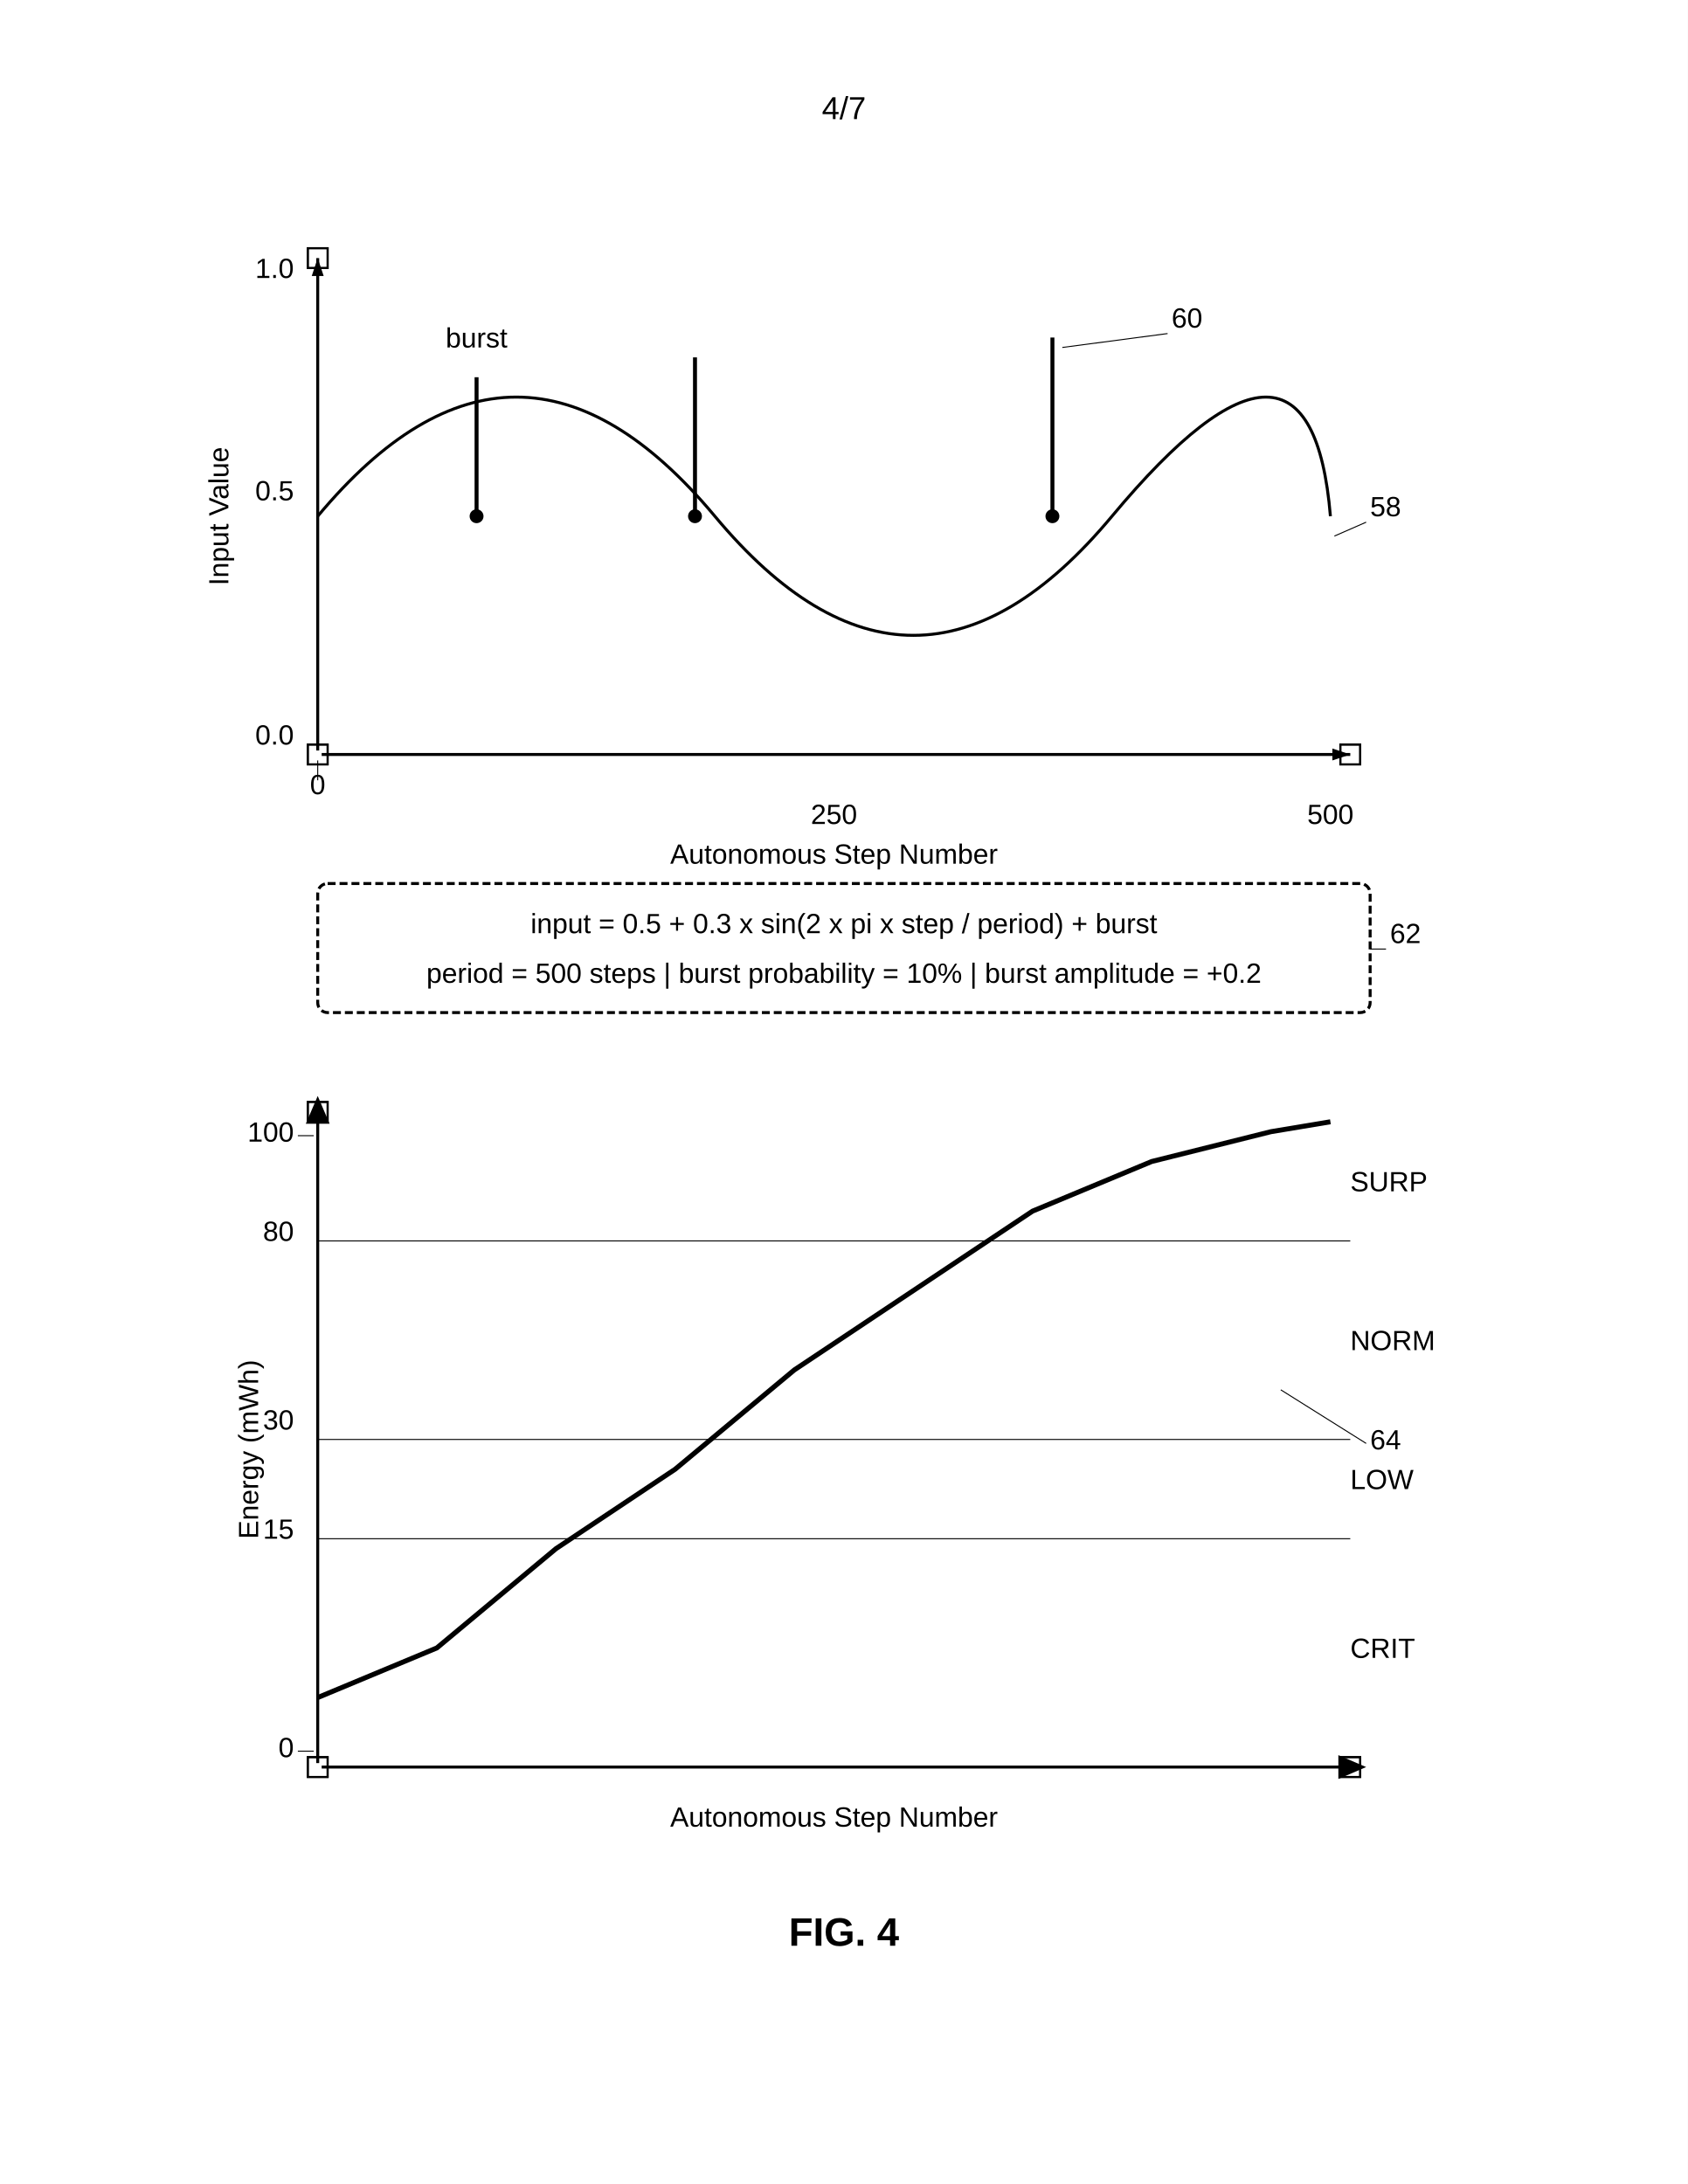
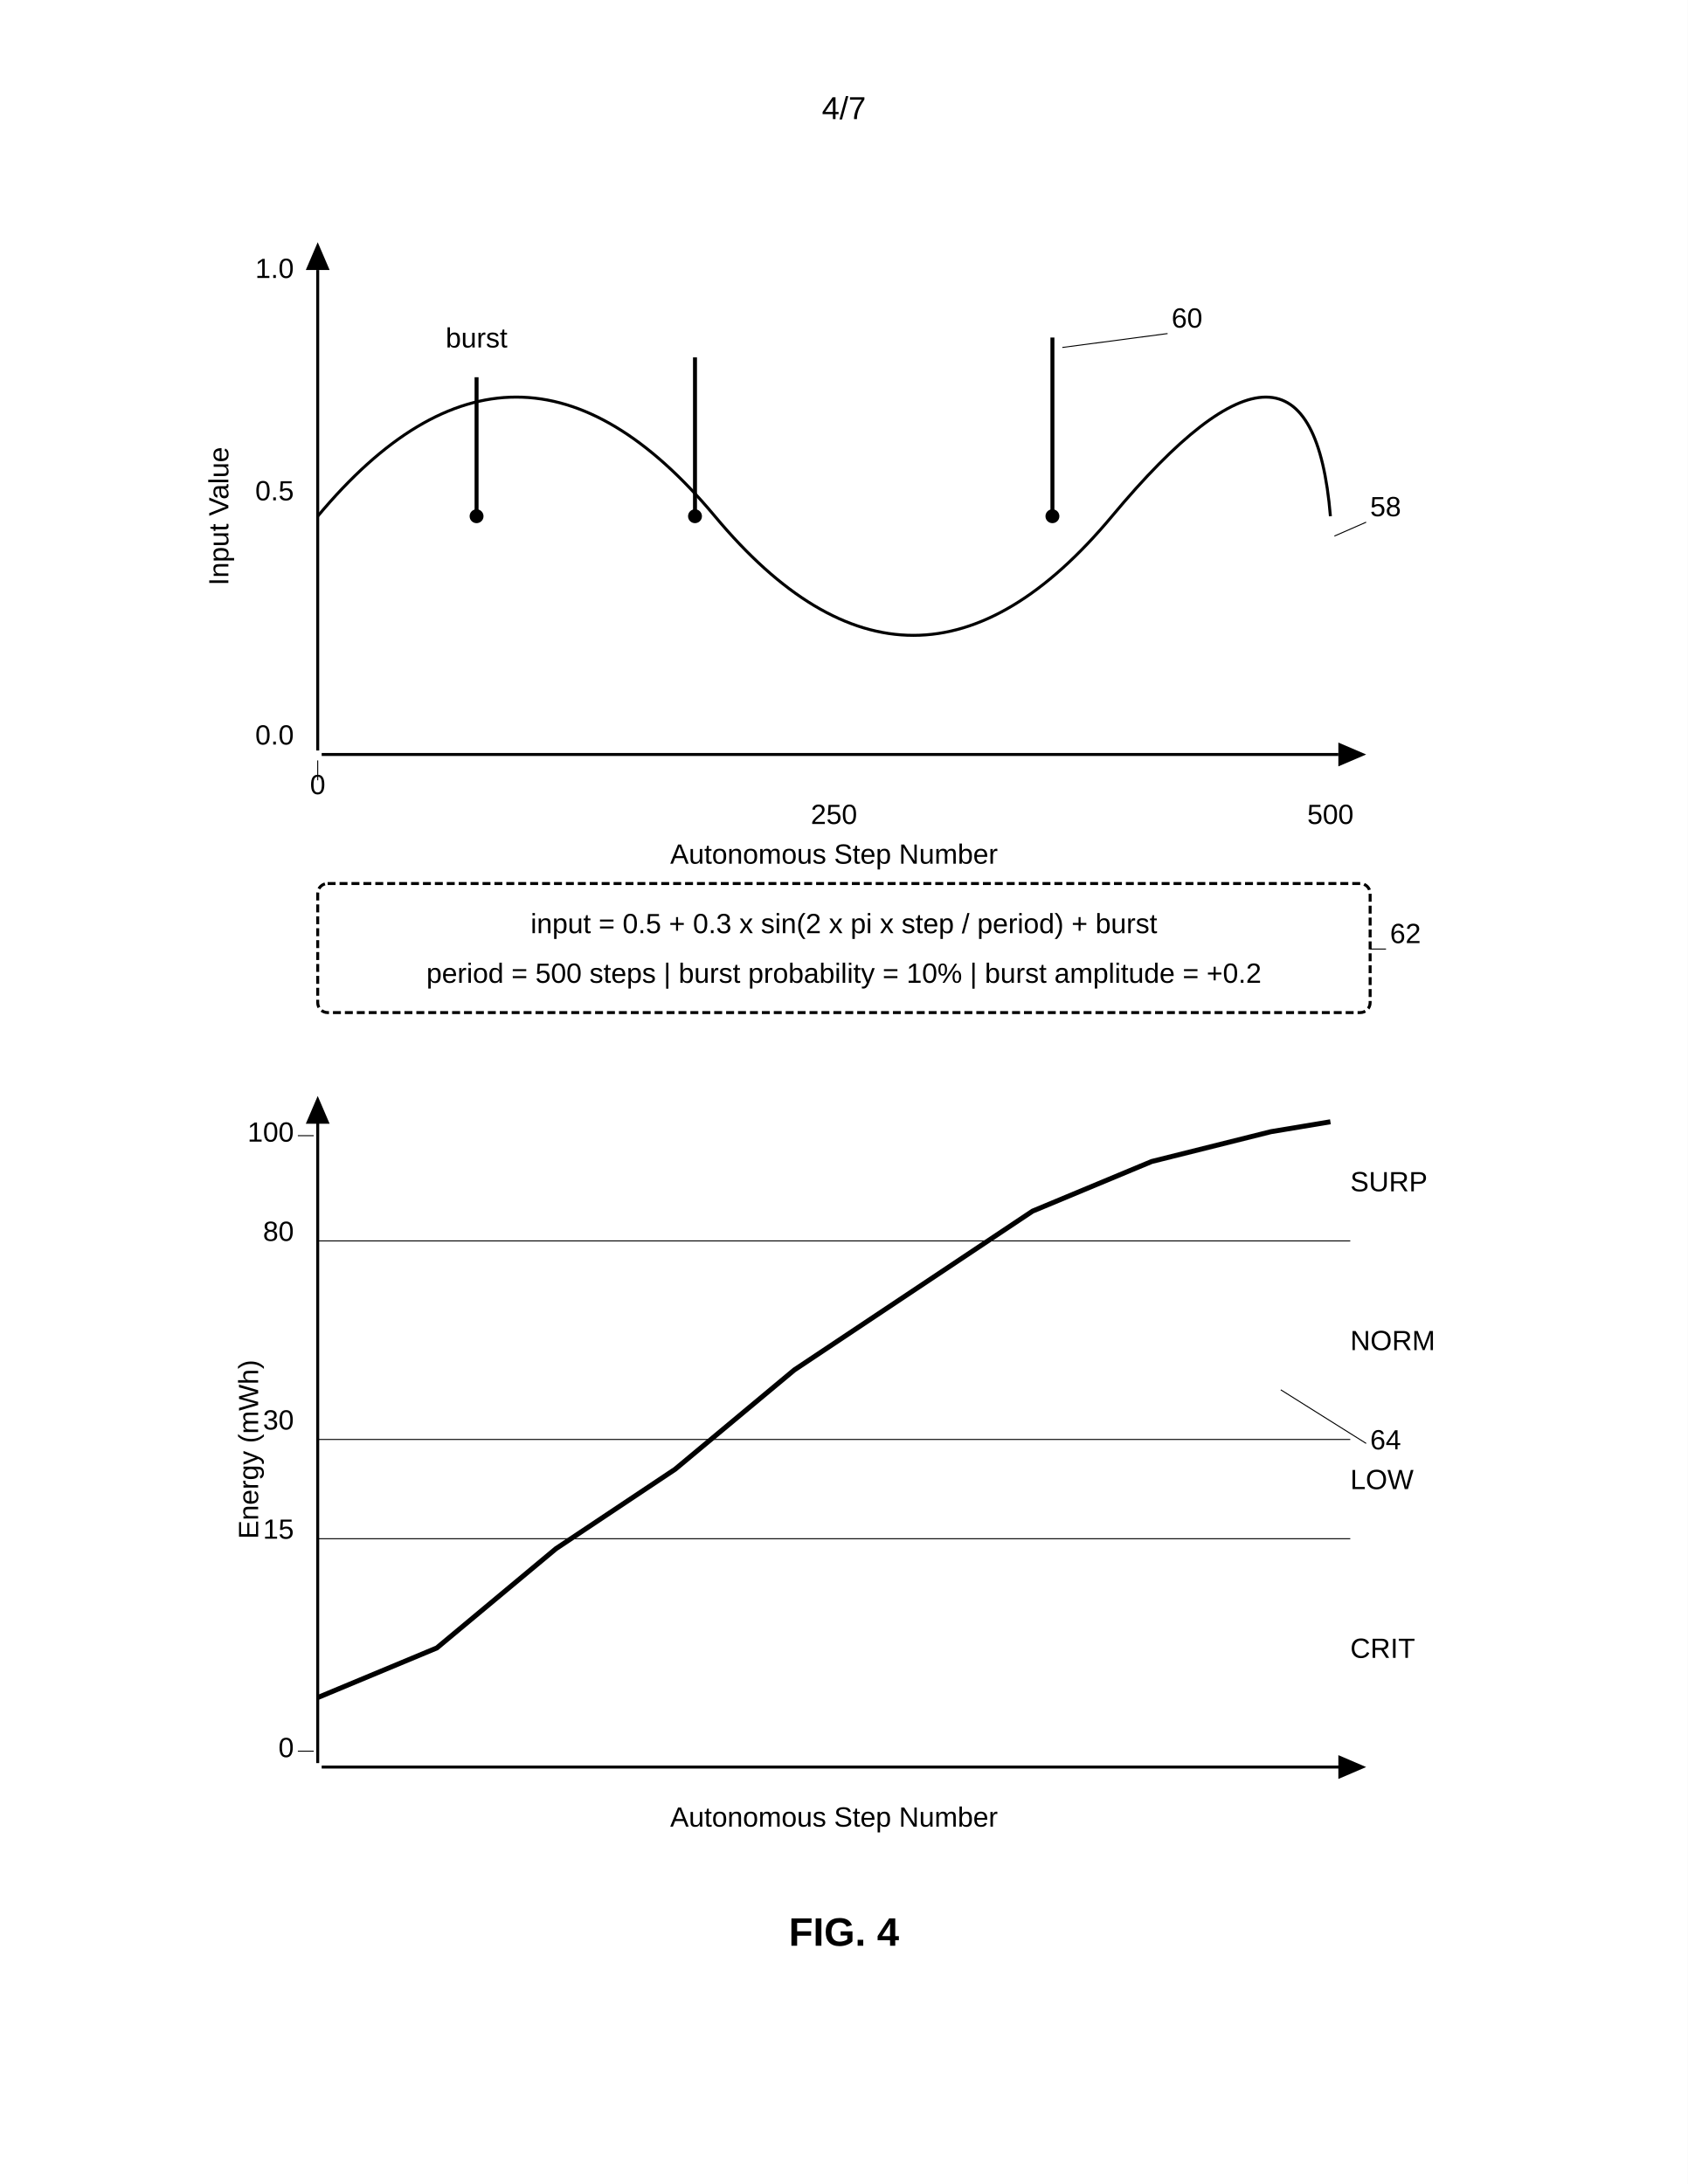
<svg xmlns="http://www.w3.org/2000/svg" width="8.5in" height="11in" viewBox="0 0 850 1100">
  <defs>
    <marker id="ah" markerWidth="6" markerHeight="4" refX="6" refY="2" orient="auto">
      <polygon points="0 0, 6 2, 0 4" fill="black" />
    </marker>
  </defs>
  <rect width="100%" height="100%" fill="white" />
  <text x="425" y="60" font-family="Arial, sans-serif" font-size="16" text-anchor="middle" fill="black">4/7</text>
-   <rect x="155" y="375" width="10" height="10" fill="none" stroke="black" stroke-width="1" />
-   <rect x="155" y="125" width="10" height="10" fill="none" stroke="black" stroke-width="1" />
-   <rect x="675" y="375" width="10" height="10" fill="none" stroke="black" stroke-width="1" />
-   <rect x="155" y="885" width="10" height="10" fill="none" stroke="black" stroke-width="1" />
-   <rect x="155" y="555" width="10" height="10" fill="none" stroke="black" stroke-width="1" />
-   <rect x="675" y="885" width="10" height="10" fill="none" stroke="black" stroke-width="1" />
-   <rect x="155" y="375" width="10" height="10" fill="none" stroke="black" stroke-width="1" />
-   <rect x="155" y="125" width="10" height="10" fill="none" stroke="black" stroke-width="1" />
-   <rect x="675" y="375" width="10" height="10" fill="none" stroke="black" stroke-width="1" />
-   <rect x="155" y="885" width="10" height="10" fill="none" stroke="black" stroke-width="1" />
-   <rect x="155" y="555" width="10" height="10" fill="none" stroke="black" stroke-width="1" />
-   <rect x="675" y="885" width="10" height="10" fill="none" stroke="black" stroke-width="1" />
-   <line x1="160" y1="378" x2="160" y2="130" stroke="black" stroke-width="1.5" marker-end="url(#ah)" />
-   <line x1="162" y1="380" x2="680" y2="380" stroke="black" stroke-width="1.5" marker-end="url(#ah)" />
+   <line x1="160" y1="378" x2="160" y2="136" stroke="black" stroke-width="1.5" />
+   <polygon points="154 136, 160 122, 166 136" fill="black" stroke="none" stroke-width="0" />
+   <line x1="162" y1="380" x2="674" y2="380" stroke="black" stroke-width="1.5" />
+   <polygon points="674 374, 688 380, 674 386" fill="black" stroke="none" stroke-width="0" />
  <text x="148" y="140" font-family="Arial, sans-serif" font-size="14" text-anchor="end" fill="black">1.0</text>
  <text x="148" y="252" font-family="Arial, sans-serif" font-size="14" text-anchor="end" fill="black">0.5</text>
  <text x="148" y="375" font-family="Arial, sans-serif" font-size="14" text-anchor="end" fill="black">0.0</text>
  <text x="115" y="260" font-family="Arial, sans-serif" font-size="14" text-anchor="middle" fill="black" transform="rotate(-90 115 260)">Input Value</text>
  <g class="axis-label">
    <text x="160" y="400" font-family="Arial, sans-serif" font-size="14" text-anchor="middle" fill="black">0</text>
    <line x1="160" y1="393" x2="160" y2="383" stroke="black" stroke-width="0.5" />
    <text x="420" y="415" font-family="Arial, sans-serif" font-size="14" text-anchor="middle" fill="black">250</text>
    <text x="670" y="415" font-family="Arial, sans-serif" font-size="14" text-anchor="middle" fill="black">500</text>
    <text x="420" y="435" font-family="Arial, sans-serif" font-size="14" text-anchor="middle" fill="black">Autonomous Step Number</text>
  </g>
  <path d="M160 260 Q260 140, 360 260 T560 260 T670 260" fill="none" stroke="black" stroke-width="1.5" />
  <circle cx="240" cy="260" r="3" fill="black" stroke="black" stroke-width="1" />
  <line x1="240" y1="257" x2="240" y2="190" stroke="black" stroke-width="2" />
  <circle cx="350" cy="260" r="3" fill="black" stroke="black" stroke-width="1" />
  <line x1="350" y1="257" x2="350" y2="180" stroke="black" stroke-width="2" />
  <circle cx="530" cy="260" r="3" fill="black" stroke="black" stroke-width="1" />
  <line x1="530" y1="257" x2="530" y2="170" stroke="black" stroke-width="2" />
  <text x="240" y="175" font-family="Arial" font-size="14" text-anchor="middle" fill="black">burst</text>
  <text x="590" y="165" font-family="Arial" font-size="14" fill="black">60</text>
  <line x1="588" y1="168" x2="535" y2="175" stroke="black" stroke-width="0.5" />
  <text x="690" y="260" font-family="Arial, sans-serif" font-size="14" fill="black">58</text>
  <line x1="688" y1="263" x2="672" y2="270" stroke="black" stroke-width="0.5" />
  <rect x="160" y="445" width="530" height="65" rx="5" fill="none" stroke="black" stroke-width="1.5" stroke-dasharray="4,2" />
  <text x="425" y="470" font-family="Arial, sans-serif" font-size="14" text-anchor="middle" fill="black">input = 0.5 + 0.3 x sin(2 x pi x step / period) + burst</text>
  <text x="425" y="495" font-family="Arial, sans-serif" font-size="14" text-anchor="middle" fill="black">period = 500 steps | burst probability = 10% | burst amplitude = +0.2</text>
  <text x="700" y="475" font-family="Arial, sans-serif" font-size="14" fill="black">62</text>
  <line x1="698" y1="478" x2="690" y2="478" stroke="black" stroke-width="0.5" />
  <line x1="160" y1="888" x2="160" y2="560" stroke="black" stroke-width="1.5" />
  <polygon points="154 566, 160 552, 166 566" fill="black" stroke="none" />
  <line x1="162" y1="890" x2="680" y2="890" stroke="black" stroke-width="1.5" />
  <polygon points="674 884, 688 890, 674 896" fill="black" stroke="none" />
  <g class="axis-label">
    <text x="148" y="575" font-family="Arial" font-size="14" text-anchor="end" fill="black">100</text>
    <line x1="150" y1="572" x2="158" y2="572" stroke="black" stroke-width="0.5" />
    <text x="148" y="625" font-family="Arial" font-size="14" text-anchor="end" fill="black">80</text>
    <text x="148" y="720" font-family="Arial" font-size="14" text-anchor="end" fill="black">30</text>
    <text x="148" y="775" font-family="Arial" font-size="14" text-anchor="end" fill="black">15</text>
    <text x="148" y="885" font-family="Arial" font-size="14" text-anchor="end" fill="black">0</text>
    <line x1="150" y1="882" x2="158" y2="882" stroke="black" stroke-width="0.5" />
    <text x="130" y="730" font-family="Arial" font-size="14" text-anchor="middle" fill="black" transform="rotate(-90 130 730)">Energy (mWh)</text>
  </g>
  <text x="420" y="920" font-family="Arial, sans-serif" font-size="14" text-anchor="middle" fill="black">Autonomous Step Number</text>
  <line x1="160" y1="775" x2="680" y2="775" stroke="black" stroke-width="0.5" />
  <line x1="160" y1="725" x2="680" y2="725" stroke="black" stroke-width="0.5" />
  <line x1="160" y1="625" x2="680" y2="625" stroke="black" stroke-width="0.5" />
  <text x="680" y="835" font-family="Arial, sans-serif" font-size="14" fill="black">CRIT</text>
  <text x="680" y="750" font-family="Arial, sans-serif" font-size="14" fill="black">LOW</text>
  <text x="680" y="680" font-family="Arial, sans-serif" font-size="14" fill="black">NORM</text>
  <text x="680" y="600" font-family="Arial, sans-serif" font-size="14" fill="black">SURP</text>
  <path d="M160 855 L220 830 L280 780 L340 740 L400 690 L460 650 L520 610 L580 585 L640 570 L670 565" fill="none" stroke="black" stroke-width="2.5" />
  <text x="690" y="730" font-family="Arial, sans-serif" font-size="14" fill="black">64</text>
  <line x1="688" y1="727" x2="645" y2="700" stroke="black" stroke-width="0.5" />
  <text x="425" y="980" font-family="Arial, sans-serif" font-size="20" font-weight="bold" text-anchor="middle" fill="black">FIG. 4</text>
</svg>
